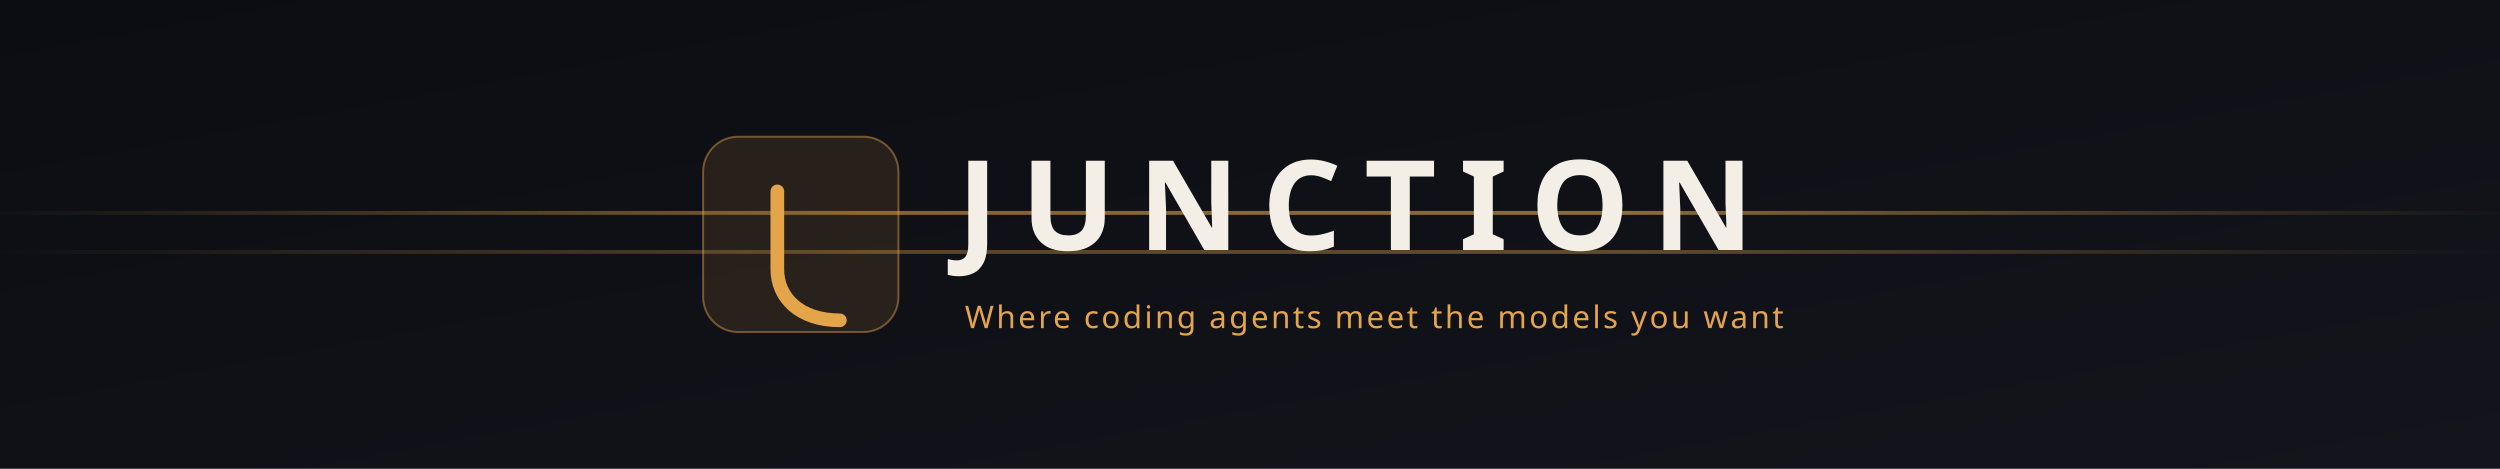
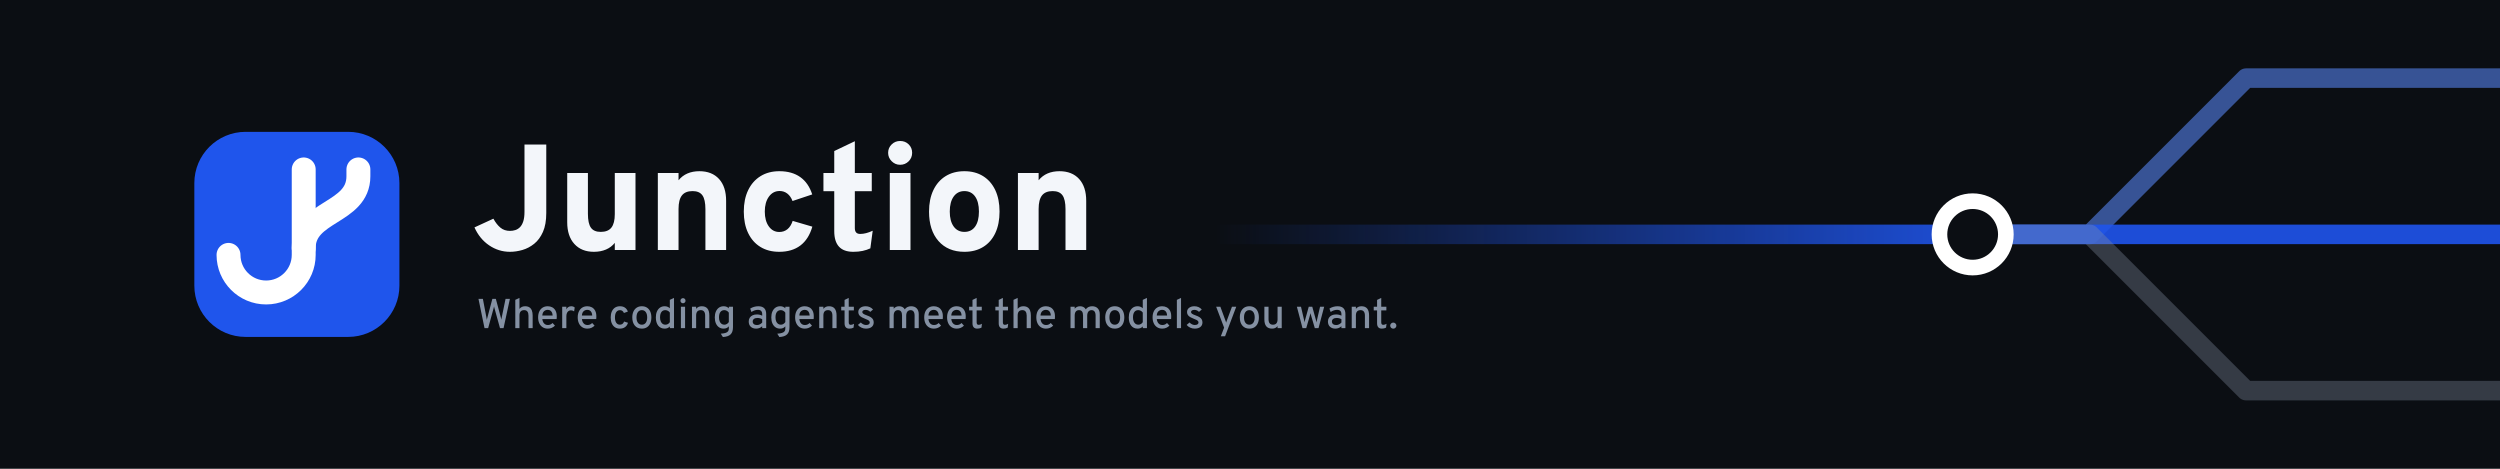
- <svg xmlns="http://www.w3.org/2000/svg" width="1280" height="240" viewBox="0 0 1280 240" role="img" aria-label="Junction">
+ <svg xmlns="http://www.w3.org/2000/svg" viewBox="0 0 1280 240" role="img" aria-label="Junction: where coding agents meet the models you want">
  <defs>
-     <linearGradient id="ink" x1="0" y1="0" x2="1" y2="1">
-       <stop offset="0" stop-color="#0c0d12" />
-       <stop offset="1" stop-color="#14151c" />
-     </linearGradient>
-     <linearGradient id="rail" x1="0" y1="0" x2="1" y2="0">
-       <stop offset="0" stop-color="#e4a54a" stop-opacity="0" />
-       <stop offset="0.35" stop-color="#e4a54a" />
-       <stop offset="0.65" stop-color="#f0b45a" />
-       <stop offset="1" stop-color="#e4a54a" stop-opacity="0" />
+     <linearGradient id="trunk" gradientUnits="userSpaceOnUse" x1="1010" y1="0" x2="622" y2="0">
+       <stop offset="0" stop-color="#1f55ec" stop-opacity="0.9" />
+       <stop offset="1" stop-color="#1f55ec" stop-opacity="0" />
    </linearGradient>
  </defs>
-   <rect width="1280" height="240" fill="url(#ink)" />
-   <rect x="0" y="108" width="1280" height="2" fill="url(#rail)" opacity="0.55" />
-   <rect x="0" y="128" width="1280" height="2" fill="url(#rail)" opacity="0.35" />
-   <g transform="translate(360,70)">
-     <rect width="100" height="100" rx="18" fill="#e4a54a" fill-opacity="0.12" stroke="#e4a54a" stroke-opacity="0.45" />
-     <path d="M38 28v40c0 14 11 26 32 26" fill="none" stroke="#e4a54a" stroke-width="7" stroke-linecap="round" />
+   <rect width="1280" height="240" fill="#0b0e13" />
+   <path d="M1010 120H621.68" fill="none" stroke="url(#trunk)" stroke-width="10" />
+   <path d="M1280 40H1150L1070 120H1010" fill="none" stroke="#5c8dff" stroke-opacity="0.55" stroke-width="10" stroke-linejoin="round" />
+   <path d="M1280 120H1070L1070 120H1010" fill="none" stroke="#1f55ec" stroke-opacity="0.9" stroke-width="10" stroke-linejoin="round" />
+   <path d="M1280 200H1150L1070 120H1010" fill="none" stroke="#8591a3" stroke-opacity="0.35" stroke-width="10" stroke-linejoin="round" />
+   <circle cx="1010" cy="120" r="17" fill="#0b0e13" stroke="#ffffff" stroke-width="8" />
+   <g transform="translate(96 64) scale(1.75)">
+     <rect x="2" y="2" width="60" height="60" rx="15" fill="#1f55ec" />
+     <path d="M34 13v25a11 11 0 0 1-22 0" fill="none" stroke="#ffffff" stroke-width="7.0" stroke-linecap="round" />
+     <path d="M34 36c0-11 16-10 16-21v-2" fill="none" stroke="#ffffff" stroke-width="7.0" stroke-linecap="round" />
  </g>
-   <text x="490" y="128" font-family="ui-sans-serif, system-ui, sans-serif" font-size="64" font-weight="700" letter-spacing="0.18em" fill="#f4efe6">JUNCTION</text>
-   <text x="494" y="168" font-family="ui-sans-serif, system-ui, sans-serif" font-size="16" letter-spacing="0.08em" fill="#e4a54a">Where coding agents meet the models you want</text>
+   <path transform="translate(242 128) scale(0.03857)" fill="#f3f6fa" d="M495.2 24Q345 24 218.6 -61.9Q92.2 -147.8 24 -300L275.2 -415.6Q317 -339.4 368.7 -296.5Q420.4 -253.6 495.6 -253.6Q532.8 -253.6 567 -264.7Q601.2 -275.8 628.5 -303.4Q655.8 -331 671.9 -380.5Q688 -430 688 -506.8V-1400H977.2V-490.4Q977.2 -339.8 933.1 -240.2Q889 -140.6 816.9 -82.7Q744.8 -24.8 660.6 -0.4Q576.4 24 495.2 24Z M1609.6 24Q1444.6 24 1349.9 -80.4Q1255.2 -184.8 1255.2 -368V-1022H1530V-481.2Q1530 -352 1569.8 -296.2Q1609.6 -240.4 1700.4 -240.4Q1797.4 -240.4 1842.1 -297.8Q1886.8 -355.2 1886.8 -477.2V-1022H2161.6V0H1886.8V-94.8Q1841 -36.6 1769.9 -6.3Q1698.8 24 1609.6 24Z M2458.2 0V-1022H2733V-926Q2782.4 -986.2 2851.6 -1016.1Q2920.8 -1046 3009.8 -1046Q3176.6 -1046 3270.6 -942.7Q3364.6 -839.4 3364.6 -653.6V0H3089.8V-541.2Q3089.8 -669.4 3049.9 -725.7Q3010 -782 2919.4 -782Q2823.2 -782 2778.1 -724.7Q2733 -667.4 2733 -545.2V0Z M4069.6 24Q3924.8 24 3819.4 -40.9Q3714 -105.8 3656.6 -225.7Q3599.2 -345.6 3599.2 -510Q3599.2 -673.8 3657.2 -794.2Q3715.2 -914.6 3821.3 -980.3Q3927.4 -1046 4071.2 -1046Q4238.4 -1046 4348.4 -968.2Q4458.4 -890.4 4507.6 -737.6L4246 -650.4Q4221.8 -714 4177.5 -748.6Q4133.2 -783.2 4074.8 -783.2Q3986.8 -783.2 3932.4 -708Q3878 -632.8 3878 -510Q3878 -388 3931 -313.6Q3984 -239.2 4070.4 -239.2Q4133.8 -239.2 4179.1 -276.4Q4224.4 -313.6 4248 -386.4L4509.2 -310Q4461 -143.2 4350.2 -59.6Q4239.4 24 4069.6 24Z M5052.8 24Q4925.4 24 4862.7 -44.6Q4800 -113.2 4800 -250.4V-780.4H4656.4V-1022H4800V-1313.6L5073.2 -1444V-1022H5298V-780.4H5073.2V-290.8Q5073.2 -252.2 5090.7 -232.7Q5108.2 -213.2 5144.8 -213.2Q5220.4 -213.2 5310.4 -256L5279.2 -22Q5231.8 0.4 5176.1 12.2Q5120.4 24 5052.8 24Z M5537.2 0V-1022H5812V0ZM5674.4 -1131.2Q5609.4 -1131.2 5562.3 -1178.3Q5515.2 -1225.4 5515.2 -1290.4Q5515.2 -1355 5561.5 -1401.1Q5607.8 -1447.2 5674.4 -1447.2Q5743 -1447.2 5788.5 -1401.9Q5834 -1356.6 5834 -1290.4Q5834 -1223.8 5787.7 -1177.5Q5741.4 -1131.2 5674.4 -1131.2Z M6527.8 24Q6309.8 24 6184 -118.7Q6058.2 -261.4 6058.2 -510Q6058.2 -674.2 6115.6 -794.6Q6173 -915 6278.5 -980.5Q6384 -1046 6527.8 -1046Q6671 -1046 6775.7 -980.7Q6880.4 -915.4 6937.3 -795.4Q6994.2 -675.4 6994.2 -510.4Q6994.2 -344.6 6938 -224.9Q6881.8 -105.2 6777.1 -40.6Q6672.4 24 6527.8 24ZM6527.8 -240.4Q6620 -240.4 6670.3 -311.1Q6720.6 -381.8 6720.6 -510.4Q6720.6 -639.2 6669.5 -710.6Q6618.4 -782 6527.8 -782Q6437 -782 6385.2 -709.5Q6333.4 -637 6333.4 -510Q6333.4 -383.8 6385.2 -312.1Q6437 -240.4 6527.8 -240.4Z M7238.2 0V-1022H7513V-926Q7562.4 -986.2 7631.6 -1016.1Q7700.8 -1046 7789.8 -1046Q7956.6 -1046 8050.6 -942.7Q8144.6 -839.4 8144.6 -653.6V0H7869.8V-541.2Q7869.8 -669.4 7829.9 -725.7Q7790 -782 7699.4 -782Q7603.2 -782 7558.1 -724.7Q7513 -667.4 7513 -545.2V0Z" />
+   <path transform="translate(244 168) scale(0.01071)" fill="#8591a3" d="M380 0 91.2 -1400H302L467.2 -529.2Q475.4 -488 481 -455.7Q486.6 -423.4 490.4 -392Q495.8 -422.8 504.4 -456.5Q513 -490.2 523.6 -528L755.2 -1400H921.2L1154.8 -529.8Q1165.4 -491.8 1172.4 -461.4Q1179.4 -431 1183.2 -402.4Q1188 -430.6 1193.5 -461.2Q1199 -491.8 1206.8 -529.2L1386.4 -1400H1594L1290.4 0H1120L866 -917.2Q855.8 -953.2 848.2 -982.6Q840.6 -1012 835.2 -1041.6Q829.8 -1011.6 822.9 -983.3Q816 -955 806 -917.6L553.6 0Z M1851.8 0V-1352.4L2051 -1444V-918.4Q2098.6 -982.2 2165.8 -1014.1Q2233 -1046 2318.2 -1046Q2446.2 -1046 2526.4 -992.9Q2606.6 -939.8 2644 -840.9Q2681.4 -742 2681.4 -604.4V0H2482.2V-598.8Q2482.2 -720.6 2432.3 -790.3Q2382.4 -860 2274.6 -860Q2162.8 -860 2106.9 -795.8Q2051 -731.6 2051 -602.8V0Z M3403.6 24Q3261.2 24 3157.7 -44Q3054.2 -112 2998.5 -232.8Q2942.8 -353.6 2942.8 -512Q2942.8 -679.8 3000.3 -799.4Q3057.8 -919 3161.3 -982.5Q3264.8 -1046 3403.6 -1046Q3521.6 -1046 3619.3 -994.3Q3717 -942.6 3775.3 -835.1Q3833.6 -727.6 3833.6 -560.4Q3833.6 -535.6 3832.2 -502.1Q3830.8 -468.6 3827.2 -434H3143.6Q3151.6 -348.6 3185.2 -284.5Q3218.8 -220.4 3274.8 -184.4Q3330.8 -148.4 3406.8 -148.4Q3474.4 -148.4 3529.3 -171.8Q3584.2 -195.2 3632.4 -245.2L3748.4 -119.6Q3688.4 -56.6 3601 -16.3Q3513.6 24 3403.6 24ZM3142.8 -600.4H3635.6Q3634 -680.6 3606.6 -742.4Q3579.2 -804.2 3527.6 -838.9Q3476 -873.6 3402 -873.6Q3298.6 -873.6 3225 -807.6Q3151.4 -741.6 3142.8 -600.4Z M4093.8 0V-1022H4293V-896Q4325.6 -967.8 4386.6 -1006.9Q4447.6 -1046 4525.8 -1046Q4624 -1046 4692.2 -986.4L4663.4 -800.8Q4627.8 -827.4 4591.1 -839.1Q4554.4 -850.8 4510.6 -850.8Q4444 -850.8 4395.4 -816.4Q4346.8 -782 4319.9 -719Q4293 -656 4293 -570.4V0Z M5296.6 24Q5154.2 24 5050.7 -44Q4947.2 -112 4891.5 -232.8Q4835.8 -353.6 4835.8 -512Q4835.8 -679.8 4893.3 -799.4Q4950.8 -919 5054.3 -982.5Q5157.8 -1046 5296.6 -1046Q5414.6 -1046 5512.3 -994.3Q5610 -942.6 5668.3 -835.1Q5726.6 -727.6 5726.6 -560.4Q5726.6 -535.6 5725.2 -502.1Q5723.8 -468.6 5720.2 -434H5036.6Q5044.6 -348.6 5078.2 -284.5Q5111.8 -220.4 5167.8 -184.4Q5223.8 -148.4 5299.8 -148.4Q5367.4 -148.4 5422.3 -171.8Q5477.2 -195.2 5525.4 -245.2L5641.4 -119.6Q5581.4 -56.6 5494 -16.3Q5406.6 24 5296.6 24ZM5035.8 -600.4H5528.6Q5527 -680.6 5499.6 -742.4Q5472.2 -804.2 5420.6 -838.9Q5369 -873.6 5295 -873.6Q5191.6 -873.6 5118 -807.6Q5044.4 -741.6 5035.8 -600.4Z M6848.4 24Q6713.2 24 6615.6 -40.6Q6518 -105.2 6465.4 -224.8Q6412.8 -344.4 6412.8 -510Q6412.8 -676.2 6466.3 -796.3Q6519.8 -916.4 6618.7 -981.2Q6717.6 -1046 6854.8 -1046Q6995.6 -1046 7092.1 -980.8Q7188.6 -915.6 7232.4 -790.4L7044 -723.6Q7019.2 -789 6971 -823.9Q6922.8 -858.8 6857.2 -858.8Q6742.2 -858.8 6679.1 -768Q6616 -677.2 6616 -510Q6616 -346 6678 -255.4Q6740 -164.8 6851.6 -164.8Q6925.2 -164.8 6977.4 -204.1Q7029.6 -243.4 7052 -315.6L7238.8 -256Q7199 -119.8 7097.8 -47.9Q6996.6 24 6848.4 24Z M7901.2 24Q7689.2 24 7567 -119.3Q7444.8 -262.6 7444.8 -510Q7444.8 -674.8 7500.4 -794.9Q7556 -915 7658.5 -980.5Q7761 -1046 7901.2 -1046Q8042 -1046 8144.3 -981.3Q8246.6 -916.6 8301.7 -796.6Q8356.8 -676.6 8356.8 -511.6Q8356.8 -346.4 8301.5 -226.1Q8246.2 -105.8 8143.9 -40.9Q8041.6 24 7901.2 24ZM7901.2 -163.6Q8021 -163.6 8088.7 -255.9Q8156.4 -348.2 8156.4 -511.6Q8156.4 -675.8 8088.5 -767.9Q8020.6 -860 7901.2 -860Q7781 -860 7713.3 -768Q7645.6 -676 7645.6 -510Q7645.6 -347.2 7713.3 -255.4Q7781 -163.6 7901.2 -163.6Z M8992.4 24Q8796.6 24 8683.7 -119.7Q8570.8 -263.4 8570.8 -512Q8570.8 -674.6 8622.8 -794.7Q8674.8 -914.8 8769.5 -980.4Q8864.2 -1046 8993.2 -1046Q9138.8 -1046 9239.6 -948.8V-1351.6L9438.8 -1444V0H9239.6V-81.2Q9147.8 24 8992.4 24ZM9022 -163.6Q9091.4 -163.6 9147.4 -195.1Q9203.4 -226.6 9239.6 -285.6V-743.2Q9203.4 -797.2 9145.6 -828.6Q9087.8 -860 9022 -860Q8902.4 -860 8837 -769.9Q8771.6 -679.8 8771.6 -512Q8771.6 -406.6 8802.6 -328.5Q8833.6 -250.4 8890 -207Q8946.4 -163.6 9022 -163.6Z M9768.8 0V-1022H9968V0ZM9867.6 -1188.8Q9817.6 -1188.8 9782.2 -1224.2Q9746.8 -1259.6 9746.8 -1309.6Q9746.8 -1361 9782 -1396.9Q9817.2 -1432.8 9867.6 -1432.8Q9920 -1432.8 9955 -1397.1Q9990 -1361.4 9990 -1309.6Q9990 -1259.2 9954.8 -1224Q9919.6 -1188.8 9867.6 -1188.8Z M10297.8 0V-1022H10497V-920Q10544.6 -983.8 10611.4 -1014.9Q10678.2 -1046 10764.2 -1046Q10945.4 -1046 11036.4 -935.8Q11127.4 -825.6 11127.4 -604.4V0H10928.2V-598.8Q10928.2 -727.6 10875.1 -793.8Q10822 -860 10720.6 -860Q10608.8 -860 10552.9 -795.8Q10497 -731.6 10497 -602.8V0Z M11776.4 426 11674.4 265.6Q11813.8 256.8 11898.3 230Q11982.8 203.2 12021 154.3Q12059.2 105.4 12059.2 30V-86.8Q11972 24 11810 24Q11681.6 24 11587 -42.2Q11492.4 -108.4 11440.6 -228.8Q11388.8 -349.2 11388.8 -512Q11388.8 -674.6 11441.6 -794.6Q11494.4 -914.6 11589.9 -980.3Q11685.4 -1046 11814.8 -1046Q11888.8 -1046 11952.5 -1020Q12016.2 -994 12059.2 -946.8V-1022H12258.4V-49.2Q12258.4 68.6 12230.7 155Q12203 241.4 12144.2 298.7Q12085.4 356 11994.3 386.8Q11903.2 417.6 11776.4 426ZM11847.6 -163.6Q11909.2 -163.6 11966.4 -198.4Q12023.6 -233.2 12059.2 -290V-739.2Q12027.2 -791.8 11967.3 -825.9Q11907.4 -860 11848.8 -860Q11722.8 -860 11656.2 -770.8Q11589.6 -681.6 11589.6 -512Q11589.6 -404.6 11621.2 -326.5Q11652.8 -248.4 11710.7 -206Q11768.6 -163.6 11847.6 -163.6Z M13368.8 24Q13202.2 24 13106.5 -67.5Q13010.8 -159 13010.8 -317.2Q13010.8 -419.4 13058.9 -495.2Q13107 -571 13194.5 -612.5Q13282 -654 13399.6 -654Q13472 -654 13536.5 -638.9Q13601 -623.8 13655.2 -594V-663.2Q13655.2 -771.4 13603.1 -822.9Q13551 -874.4 13443.6 -874.4Q13370 -874.4 13291.3 -847.4Q13212.6 -820.4 13140.4 -770.8L13082 -933.6Q13162.6 -987 13264.3 -1016.5Q13366 -1046 13466.8 -1046Q13656.6 -1046 13751.3 -951.9Q13846 -857.8 13846 -671.2V0H13655.2V-90Q13598 -34.8 13524.1 -5.4Q13450.2 24 13368.8 24ZM13405.2 -147.6Q13473.2 -147.6 13538.7 -179.1Q13604.2 -210.6 13655.2 -268.4V-426Q13607 -454.4 13546.2 -470.2Q13485.4 -486 13428.8 -486Q13323 -486 13261.9 -440.5Q13200.8 -395 13200.8 -316Q13200.8 -237.8 13255 -192.7Q13309.2 -147.6 13405.2 -147.6Z M14477.4 426 14375.4 265.6Q14514.8 256.8 14599.3 230Q14683.8 203.2 14722 154.3Q14760.2 105.4 14760.2 30V-86.8Q14673 24 14511 24Q14382.6 24 14288 -42.2Q14193.4 -108.4 14141.6 -228.8Q14089.8 -349.2 14089.8 -512Q14089.8 -674.6 14142.6 -794.6Q14195.4 -914.6 14290.9 -980.3Q14386.4 -1046 14515.8 -1046Q14589.8 -1046 14653.5 -1020Q14717.2 -994 14760.2 -946.8V-1022H14959.4V-49.2Q14959.4 68.6 14931.7 155Q14904 241.4 14845.2 298.7Q14786.4 356 14695.3 386.8Q14604.2 417.6 14477.4 426ZM14548.6 -163.6Q14610.2 -163.6 14667.4 -198.4Q14724.6 -233.2 14760.2 -290V-739.2Q14728.2 -791.8 14668.3 -825.9Q14608.4 -860 14549.8 -860Q14423.8 -860 14357.2 -770.8Q14290.6 -681.6 14290.6 -512Q14290.6 -404.6 14322.2 -326.5Q14353.8 -248.4 14411.7 -206Q14469.6 -163.6 14548.6 -163.6Z M15690.6 24Q15548.2 24 15444.7 -44Q15341.2 -112 15285.5 -232.8Q15229.8 -353.6 15229.8 -512Q15229.8 -679.8 15287.3 -799.4Q15344.8 -919 15448.3 -982.5Q15551.8 -1046 15690.6 -1046Q15808.6 -1046 15906.3 -994.3Q16004 -942.6 16062.3 -835.1Q16120.6 -727.6 16120.6 -560.4Q16120.6 -535.6 16119.2 -502.1Q16117.8 -468.6 16114.2 -434H15430.6Q15438.6 -348.6 15472.2 -284.5Q15505.8 -220.4 15561.8 -184.4Q15617.8 -148.4 15693.8 -148.4Q15761.4 -148.4 15816.3 -171.8Q15871.2 -195.2 15919.4 -245.2L16035.4 -119.6Q15975.4 -56.6 15888 -16.3Q15800.6 24 15690.6 24ZM15429.8 -600.4H15922.6Q15921 -680.6 15893.6 -742.4Q15866.2 -804.2 15814.6 -838.9Q15763 -873.6 15689 -873.6Q15585.6 -873.6 15512 -807.6Q15438.4 -741.6 15429.8 -600.4Z M16380.8 0V-1022H16580V-920Q16627.6 -983.8 16694.4 -1014.9Q16761.2 -1046 16847.2 -1046Q17028.4 -1046 17119.4 -935.8Q17210.4 -825.6 17210.4 -604.4V0H17011.2V-598.8Q17011.2 -727.6 16958.1 -793.8Q16905 -860 16803.6 -860Q16691.8 -860 16635.9 -795.8Q16580 -731.6 16580 -602.8V0Z M17818.2 24Q17707.6 24 17650.3 -40.4Q17593 -104.8 17593 -227.6V-847.6H17432.6V-1022H17593V-1348.4L17791.8 -1444V-1022H18037V-847.6H17791.8V-281.2Q17791.8 -216.8 17815.3 -186.8Q17838.8 -156.8 17889.2 -156.8Q17960.6 -156.8 18044.6 -208L18021.8 -22Q17976.2 1.6 17925.9 12.8Q17875.6 24 17818.2 24Z M18612.2 24Q18500.4 24 18397.6 -24Q18294.8 -72 18231.4 -153.2L18368.6 -270Q18421.8 -213.4 18488 -181.5Q18554.2 -149.6 18617.4 -149.6Q18702.6 -149.6 18749.6 -181.1Q18796.6 -212.6 18796.6 -268.8Q18796.6 -305.2 18775.2 -334.4Q18753.8 -363.6 18703.1 -391.1Q18652.4 -418.6 18565.4 -450.8Q18395.2 -513.8 18322.3 -587.6Q18249.4 -661.4 18249.4 -771.6Q18249.4 -893.8 18347.1 -969.9Q18444.8 -1046 18601.4 -1046Q18708.6 -1046 18798.8 -1005.6Q18889 -965.2 18953.8 -888.4L18819.4 -776.8Q18728 -872.4 18598.6 -872.4Q18525.6 -872.4 18482.9 -844.5Q18440.2 -816.6 18440.2 -768.8Q18440.2 -722.4 18489.1 -687Q18538 -651.6 18667.8 -605.2Q18780.2 -566.2 18850.5 -519.2Q18920.8 -472.2 18953.3 -411.6Q18985.8 -351 18985.8 -272Q18985.8 -134 18886.2 -55Q18786.6 24 18612.2 24Z M19741.8 0V-1022H19941V-926.4Q19986.8 -986.2 20053.6 -1016.1Q20120.4 -1046 20203 -1046Q20292.6 -1046 20362.7 -1007.4Q20432.8 -968.8 20471.4 -897.6Q20519.6 -969 20598 -1007.5Q20676.4 -1046 20772.6 -1046Q20945.2 -1046 21042.3 -944.6Q21139.4 -843.2 21139.4 -661.6V0H20940.2V-599.6Q20940.2 -727.6 20890.6 -793.8Q20841 -860 20745.8 -860Q20681.8 -860 20635.5 -828.4Q20589.2 -796.8 20564.3 -737.6Q20539.4 -678.4 20539.4 -596.8V0H20340.2V-599.6Q20340.2 -730 20292.2 -795Q20244.2 -860 20147.4 -860Q20049 -860 19995 -793Q19941 -726 19941 -603.2V0Z M21861.6 24Q21719.2 24 21615.7 -44Q21512.2 -112 21456.5 -232.8Q21400.8 -353.6 21400.8 -512Q21400.8 -679.8 21458.3 -799.4Q21515.8 -919 21619.3 -982.5Q21722.8 -1046 21861.6 -1046Q21979.6 -1046 22077.3 -994.3Q22175 -942.6 22233.3 -835.1Q22291.6 -727.6 22291.6 -560.4Q22291.6 -535.6 22290.2 -502.1Q22288.8 -468.6 22285.2 -434H21601.6Q21609.6 -348.6 21643.2 -284.5Q21676.8 -220.4 21732.8 -184.4Q21788.8 -148.4 21864.8 -148.4Q21932.4 -148.4 21987.3 -171.8Q22042.2 -195.2 22090.4 -245.2L22206.4 -119.6Q22146.4 -56.6 22059 -16.3Q21971.6 24 21861.6 24ZM21600.8 -600.4H22093.6Q22092 -680.6 22064.6 -742.4Q22037.2 -804.2 21985.6 -838.9Q21934 -873.6 21860 -873.6Q21756.6 -873.6 21683 -807.6Q21609.4 -741.6 21600.8 -600.4Z M22954.6 24Q22812.2 24 22708.7 -44Q22605.2 -112 22549.5 -232.8Q22493.8 -353.6 22493.8 -512Q22493.8 -679.8 22551.3 -799.4Q22608.8 -919 22712.3 -982.5Q22815.8 -1046 22954.6 -1046Q23072.6 -1046 23170.3 -994.3Q23268 -942.6 23326.3 -835.1Q23384.6 -727.6 23384.6 -560.4Q23384.6 -535.6 23383.2 -502.1Q23381.8 -468.6 23378.2 -434H22694.6Q22702.6 -348.6 22736.2 -284.5Q22769.8 -220.4 22825.8 -184.4Q22881.8 -148.4 22957.8 -148.4Q23025.4 -148.4 23080.3 -171.8Q23135.2 -195.2 23183.4 -245.2L23299.4 -119.6Q23239.4 -56.6 23152 -16.3Q23064.6 24 22954.6 24ZM22693.8 -600.4H23186.6Q23185 -680.6 23157.6 -742.4Q23130.2 -804.2 23078.6 -838.9Q23027 -873.6 22953 -873.6Q22849.6 -873.6 22776 -807.6Q22702.4 -741.6 22693.8 -600.4Z M23933.2 24Q23822.6 24 23765.3 -40.4Q23708 -104.8 23708 -227.6V-847.6H23547.6V-1022H23708V-1348.4L23906.8 -1444V-1022H24152V-847.6H23906.8V-281.2Q23906.8 -216.8 23930.3 -186.8Q23953.8 -156.8 24004.2 -156.8Q24075.6 -156.8 24159.6 -208L24136.8 -22Q24091.2 1.6 24040.9 12.8Q23990.6 24 23933.2 24Z M25187.2 24Q25076.6 24 25019.3 -40.4Q24962 -104.8 24962 -227.6V-847.6H24801.6V-1022H24962V-1348.4L25160.8 -1444V-1022H25406V-847.6H25160.8V-281.2Q25160.8 -216.8 25184.3 -186.8Q25207.8 -156.8 25258.2 -156.8Q25329.6 -156.8 25413.6 -208L25390.8 -22Q25345.2 1.6 25294.9 12.8Q25244.6 24 25187.2 24Z M25668.8 0V-1352.4L25868 -1444V-918.4Q25915.6 -982.2 25982.8 -1014.1Q26050 -1046 26135.2 -1046Q26263.2 -1046 26343.4 -992.9Q26423.6 -939.8 26461 -840.9Q26498.4 -742 26498.4 -604.4V0H26299.2V-598.8Q26299.2 -720.6 26249.3 -790.3Q26199.4 -860 26091.6 -860Q25979.8 -860 25923.9 -795.8Q25868 -731.6 25868 -602.8V0Z M27220.6 24Q27078.2 24 26974.7 -44Q26871.2 -112 26815.5 -232.8Q26759.8 -353.6 26759.8 -512Q26759.8 -679.8 26817.3 -799.4Q26874.8 -919 26978.3 -982.5Q27081.8 -1046 27220.6 -1046Q27338.6 -1046 27436.3 -994.3Q27534 -942.6 27592.3 -835.1Q27650.6 -727.6 27650.6 -560.4Q27650.6 -535.6 27649.2 -502.1Q27647.8 -468.6 27644.2 -434H26960.6Q26968.6 -348.6 27002.2 -284.5Q27035.8 -220.4 27091.8 -184.4Q27147.8 -148.4 27223.8 -148.4Q27291.4 -148.4 27346.3 -171.8Q27401.2 -195.2 27449.4 -245.2L27565.4 -119.6Q27505.4 -56.6 27418 -16.3Q27330.6 24 27220.6 24ZM26959.8 -600.4H27452.6Q27451 -680.6 27423.6 -742.4Q27396.2 -804.2 27344.6 -838.9Q27293 -873.6 27219 -873.6Q27115.6 -873.6 27042 -807.6Q26968.4 -741.6 26959.8 -600.4Z M28394.8 0V-1022H28594V-926.4Q28639.8 -986.2 28706.6 -1016.1Q28773.4 -1046 28856 -1046Q28945.6 -1046 29015.7 -1007.4Q29085.8 -968.8 29124.4 -897.6Q29172.6 -969 29251 -1007.5Q29329.4 -1046 29425.6 -1046Q29598.2 -1046 29695.3 -944.6Q29792.4 -843.2 29792.4 -661.6V0H29593.2V-599.6Q29593.2 -727.6 29543.6 -793.8Q29494 -860 29398.8 -860Q29334.8 -860 29288.5 -828.4Q29242.2 -796.8 29217.3 -737.6Q29192.4 -678.4 29192.4 -596.8V0H28993.2V-599.6Q28993.2 -730 28945.2 -795Q28897.2 -860 28800.4 -860Q28702 -860 28648 -793Q28594 -726 28594 -603.2V0Z M30510.2 24Q30298.2 24 30176 -119.3Q30053.8 -262.6 30053.8 -510Q30053.8 -674.8 30109.4 -794.9Q30165 -915 30267.5 -980.5Q30370 -1046 30510.2 -1046Q30651 -1046 30753.3 -981.3Q30855.6 -916.6 30910.7 -796.6Q30965.8 -676.6 30965.8 -511.6Q30965.8 -346.4 30910.5 -226.1Q30855.2 -105.8 30752.9 -40.9Q30650.6 24 30510.2 24ZM30510.2 -163.6Q30630 -163.6 30697.7 -255.9Q30765.4 -348.2 30765.4 -511.6Q30765.4 -675.8 30697.5 -767.9Q30629.6 -860 30510.2 -860Q30390 -860 30322.3 -768Q30254.6 -676 30254.6 -510Q30254.6 -347.2 30322.3 -255.4Q30390 -163.6 30510.2 -163.6Z M31601.4 24Q31405.6 24 31292.7 -119.7Q31179.8 -263.4 31179.8 -512Q31179.8 -674.6 31231.8 -794.7Q31283.8 -914.8 31378.5 -980.4Q31473.2 -1046 31602.2 -1046Q31747.8 -1046 31848.6 -948.8V-1351.6L32047.8 -1444V0H31848.6V-81.2Q31756.8 24 31601.4 24ZM31631 -163.6Q31700.4 -163.6 31756.4 -195.1Q31812.4 -226.6 31848.6 -285.6V-743.2Q31812.4 -797.2 31754.6 -828.6Q31696.8 -860 31631 -860Q31511.4 -860 31446 -769.9Q31380.6 -679.8 31380.6 -512Q31380.6 -406.6 31411.6 -328.5Q31442.6 -250.4 31499 -207Q31555.4 -163.6 31631 -163.6Z M32778.6 24Q32636.2 24 32532.7 -44Q32429.2 -112 32373.5 -232.8Q32317.8 -353.6 32317.8 -512Q32317.8 -679.8 32375.3 -799.4Q32432.8 -919 32536.3 -982.5Q32639.8 -1046 32778.6 -1046Q32896.6 -1046 32994.3 -994.3Q33092 -942.6 33150.3 -835.1Q33208.6 -727.6 33208.6 -560.4Q33208.6 -535.6 33207.2 -502.1Q33205.8 -468.6 33202.2 -434H32518.6Q32526.6 -348.6 32560.2 -284.5Q32593.8 -220.4 32649.8 -184.4Q32705.8 -148.4 32781.8 -148.4Q32849.4 -148.4 32904.3 -171.8Q32959.2 -195.2 33007.4 -245.2L33123.4 -119.6Q33063.4 -56.6 32976 -16.3Q32888.6 24 32778.6 24ZM32517.8 -600.4H33010.6Q33009 -680.6 32981.6 -742.4Q32954.2 -804.2 32902.6 -838.9Q32851 -873.6 32777 -873.6Q32673.6 -873.6 32600 -807.6Q32526.4 -741.6 32517.8 -600.4Z M33478.8 0V-1351.6L33678 -1444V0Z M34328.2 24Q34216.4 24 34113.6 -24Q34010.8 -72 33947.4 -153.2L34084.6 -270Q34137.8 -213.4 34204 -181.5Q34270.2 -149.6 34333.4 -149.6Q34418.6 -149.6 34465.6 -181.1Q34512.6 -212.6 34512.6 -268.8Q34512.6 -305.2 34491.2 -334.4Q34469.8 -363.6 34419.1 -391.1Q34368.4 -418.6 34281.4 -450.8Q34111.2 -513.8 34038.3 -587.6Q33965.4 -661.4 33965.4 -771.6Q33965.4 -893.8 34063.1 -969.9Q34160.8 -1046 34317.4 -1046Q34424.6 -1046 34514.8 -1005.6Q34605 -965.2 34669.8 -888.4L34535.4 -776.8Q34444 -872.4 34314.6 -872.4Q34241.6 -872.4 34198.9 -844.5Q34156.2 -816.6 34156.2 -768.8Q34156.2 -722.4 34205.1 -687Q34254 -651.6 34383.8 -605.2Q34496.2 -566.2 34566.5 -519.2Q34636.8 -472.2 34669.3 -411.6Q34701.8 -351 34701.8 -272Q34701.8 -134 34602.2 -55Q34502.6 24 34328.2 24Z M35581 388 35736.6 -23.2 35357 -1022H35558.6L35802.2 -358.8Q35812.6 -333.6 35820 -310.6Q35827.4 -287.6 35834.2 -261.2Q35841.8 -287.6 35849.3 -310.5Q35856.8 -333.4 35866.2 -358.8L36112.6 -1022H36317L35784.2 388Z M36944.2 24Q36732.2 24 36610 -119.3Q36487.8 -262.6 36487.8 -510Q36487.8 -674.8 36543.4 -794.9Q36599 -915 36701.5 -980.5Q36804 -1046 36944.2 -1046Q37085 -1046 37187.3 -981.3Q37289.6 -916.6 37344.7 -796.6Q37399.8 -676.6 37399.8 -511.6Q37399.8 -346.4 37344.5 -226.1Q37289.2 -105.8 37186.9 -40.9Q37084.6 24 36944.2 24ZM36944.2 -163.6Q37064 -163.6 37131.7 -255.9Q37199.4 -348.2 37199.4 -511.6Q37199.4 -675.8 37131.5 -767.9Q37063.6 -860 36944.2 -860Q36824 -860 36756.3 -768Q36688.6 -676 36688.6 -510Q36688.6 -347.2 36756.3 -255.4Q36824 -163.6 36944.2 -163.6Z M38029.4 24Q37846.4 24 37754.1 -86.1Q37661.8 -196.2 37661.8 -416V-1022H37861V-424.8Q37861 -295 37913.7 -229.3Q37966.4 -163.6 38068.6 -163.6Q38180.6 -163.6 38236.4 -228.2Q38292.2 -292.8 38292.2 -420.8V-1022H38491.4V0H38292.2V-97.2Q38244 -35.4 38180.1 -5.7Q38116.2 24 38029.4 24Z M39484.8 0 39216 -1022H39412.8L39558 -394.4Q39565 -366.6 39571.1 -335.5Q39577.2 -304.4 39581.6 -276.8Q39587.2 -304.8 39594.9 -336.1Q39602.6 -367.4 39609.6 -394.4L39783.2 -1022H39952L40125.2 -394.4Q40133 -365 40140.8 -333.7Q40148.6 -302.4 40154.8 -273.6Q40160 -302 40165.7 -333.4Q40171.4 -364.8 40178.4 -394.4L40323.2 -1022H40520L40250.4 0H40072.8L39904 -574.4Q39895.6 -603.6 39885 -643.7Q39874.4 -683.8 39866.4 -715.6Q39859.4 -683.8 39849 -643.7Q39838.6 -603.6 39830.2 -574.4L39662.8 0Z M41058.8 24Q40892.2 24 40796.5 -67.5Q40700.8 -159 40700.8 -317.2Q40700.8 -419.4 40748.9 -495.2Q40797 -571 40884.5 -612.5Q40972 -654 41089.6 -654Q41162 -654 41226.5 -638.9Q41291 -623.8 41345.2 -594V-663.2Q41345.2 -771.4 41293.1 -822.9Q41241 -874.4 41133.6 -874.4Q41060 -874.4 40981.3 -847.4Q40902.6 -820.4 40830.4 -770.8L40772 -933.6Q40852.6 -987 40954.3 -1016.5Q41056 -1046 41156.8 -1046Q41346.6 -1046 41441.3 -951.9Q41536 -857.8 41536 -671.2V0H41345.2V-90Q41288 -34.8 41214.1 -5.4Q41140.2 24 41058.8 24ZM41095.2 -147.6Q41163.2 -147.6 41228.7 -179.1Q41294.2 -210.6 41345.2 -268.4V-426Q41297 -454.4 41236.2 -470.2Q41175.4 -486 41118.8 -486Q41013 -486 40951.9 -440.5Q40890.8 -395 40890.8 -316Q40890.8 -237.8 40945 -192.7Q40999.2 -147.6 41095.2 -147.6Z M41837.8 0V-1022H42037V-920Q42084.6 -983.8 42151.4 -1014.9Q42218.2 -1046 42304.2 -1046Q42485.4 -1046 42576.4 -935.8Q42667.4 -825.6 42667.4 -604.4V0H42468.2V-598.8Q42468.2 -727.6 42415.1 -793.8Q42362 -860 42260.6 -860Q42148.8 -860 42092.9 -795.8Q42037 -731.6 42037 -602.8V0Z M43275.2 24Q43164.6 24 43107.3 -40.4Q43050 -104.8 43050 -227.6V-847.6H42889.6V-1022H43050V-1348.4L43248.8 -1444V-1022H43494V-847.6H43248.8V-281.2Q43248.8 -216.8 43272.3 -186.8Q43295.8 -156.8 43346.2 -156.8Q43417.6 -156.8 43501.6 -208L43478.8 -22Q43433.2 1.6 43382.9 12.8Q43332.6 24 43275.2 24Z M43824 25.6Q43762 25.6 43719.6 -17.2Q43677.2 -60 43677.2 -118.8Q43677.2 -177 43719.6 -221.1Q43762 -265.2 43824 -265.2Q43886.8 -265.2 43929.8 -221.1Q43972.8 -177 43972.8 -118.8Q43972.8 -60 43929.8 -17.2Q43886.8 25.6 43824 25.6Z" />
</svg>
